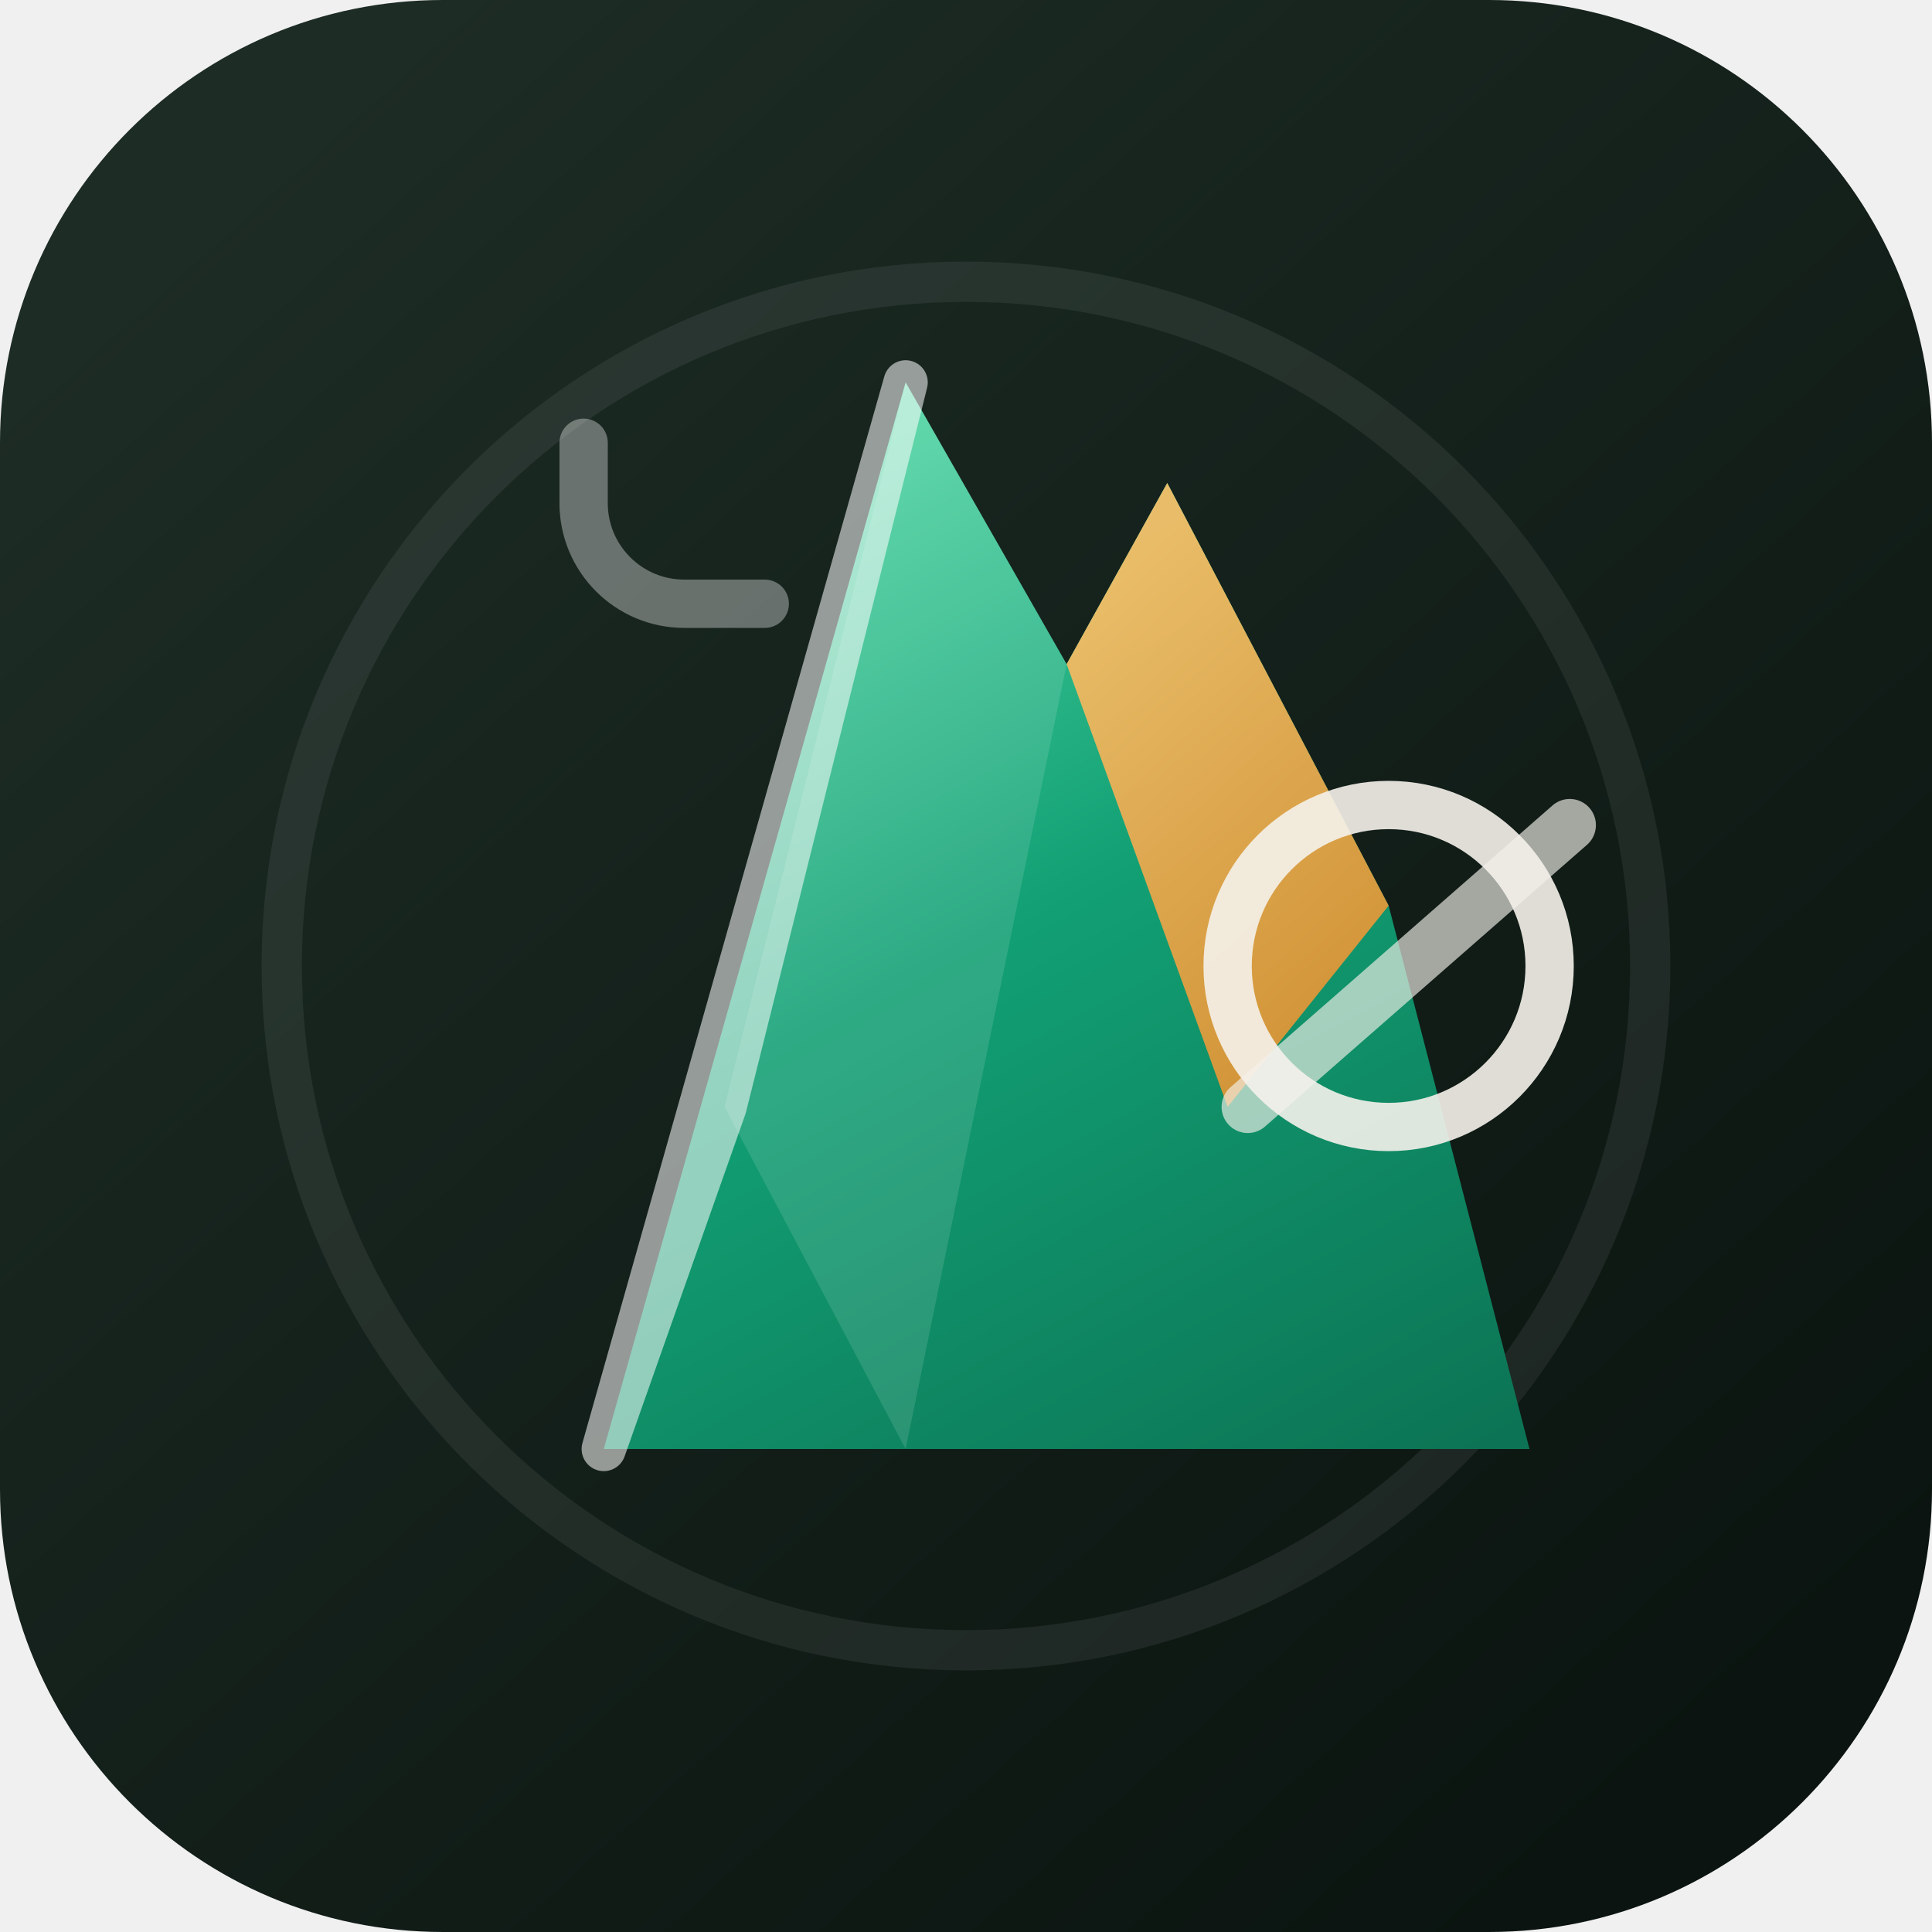
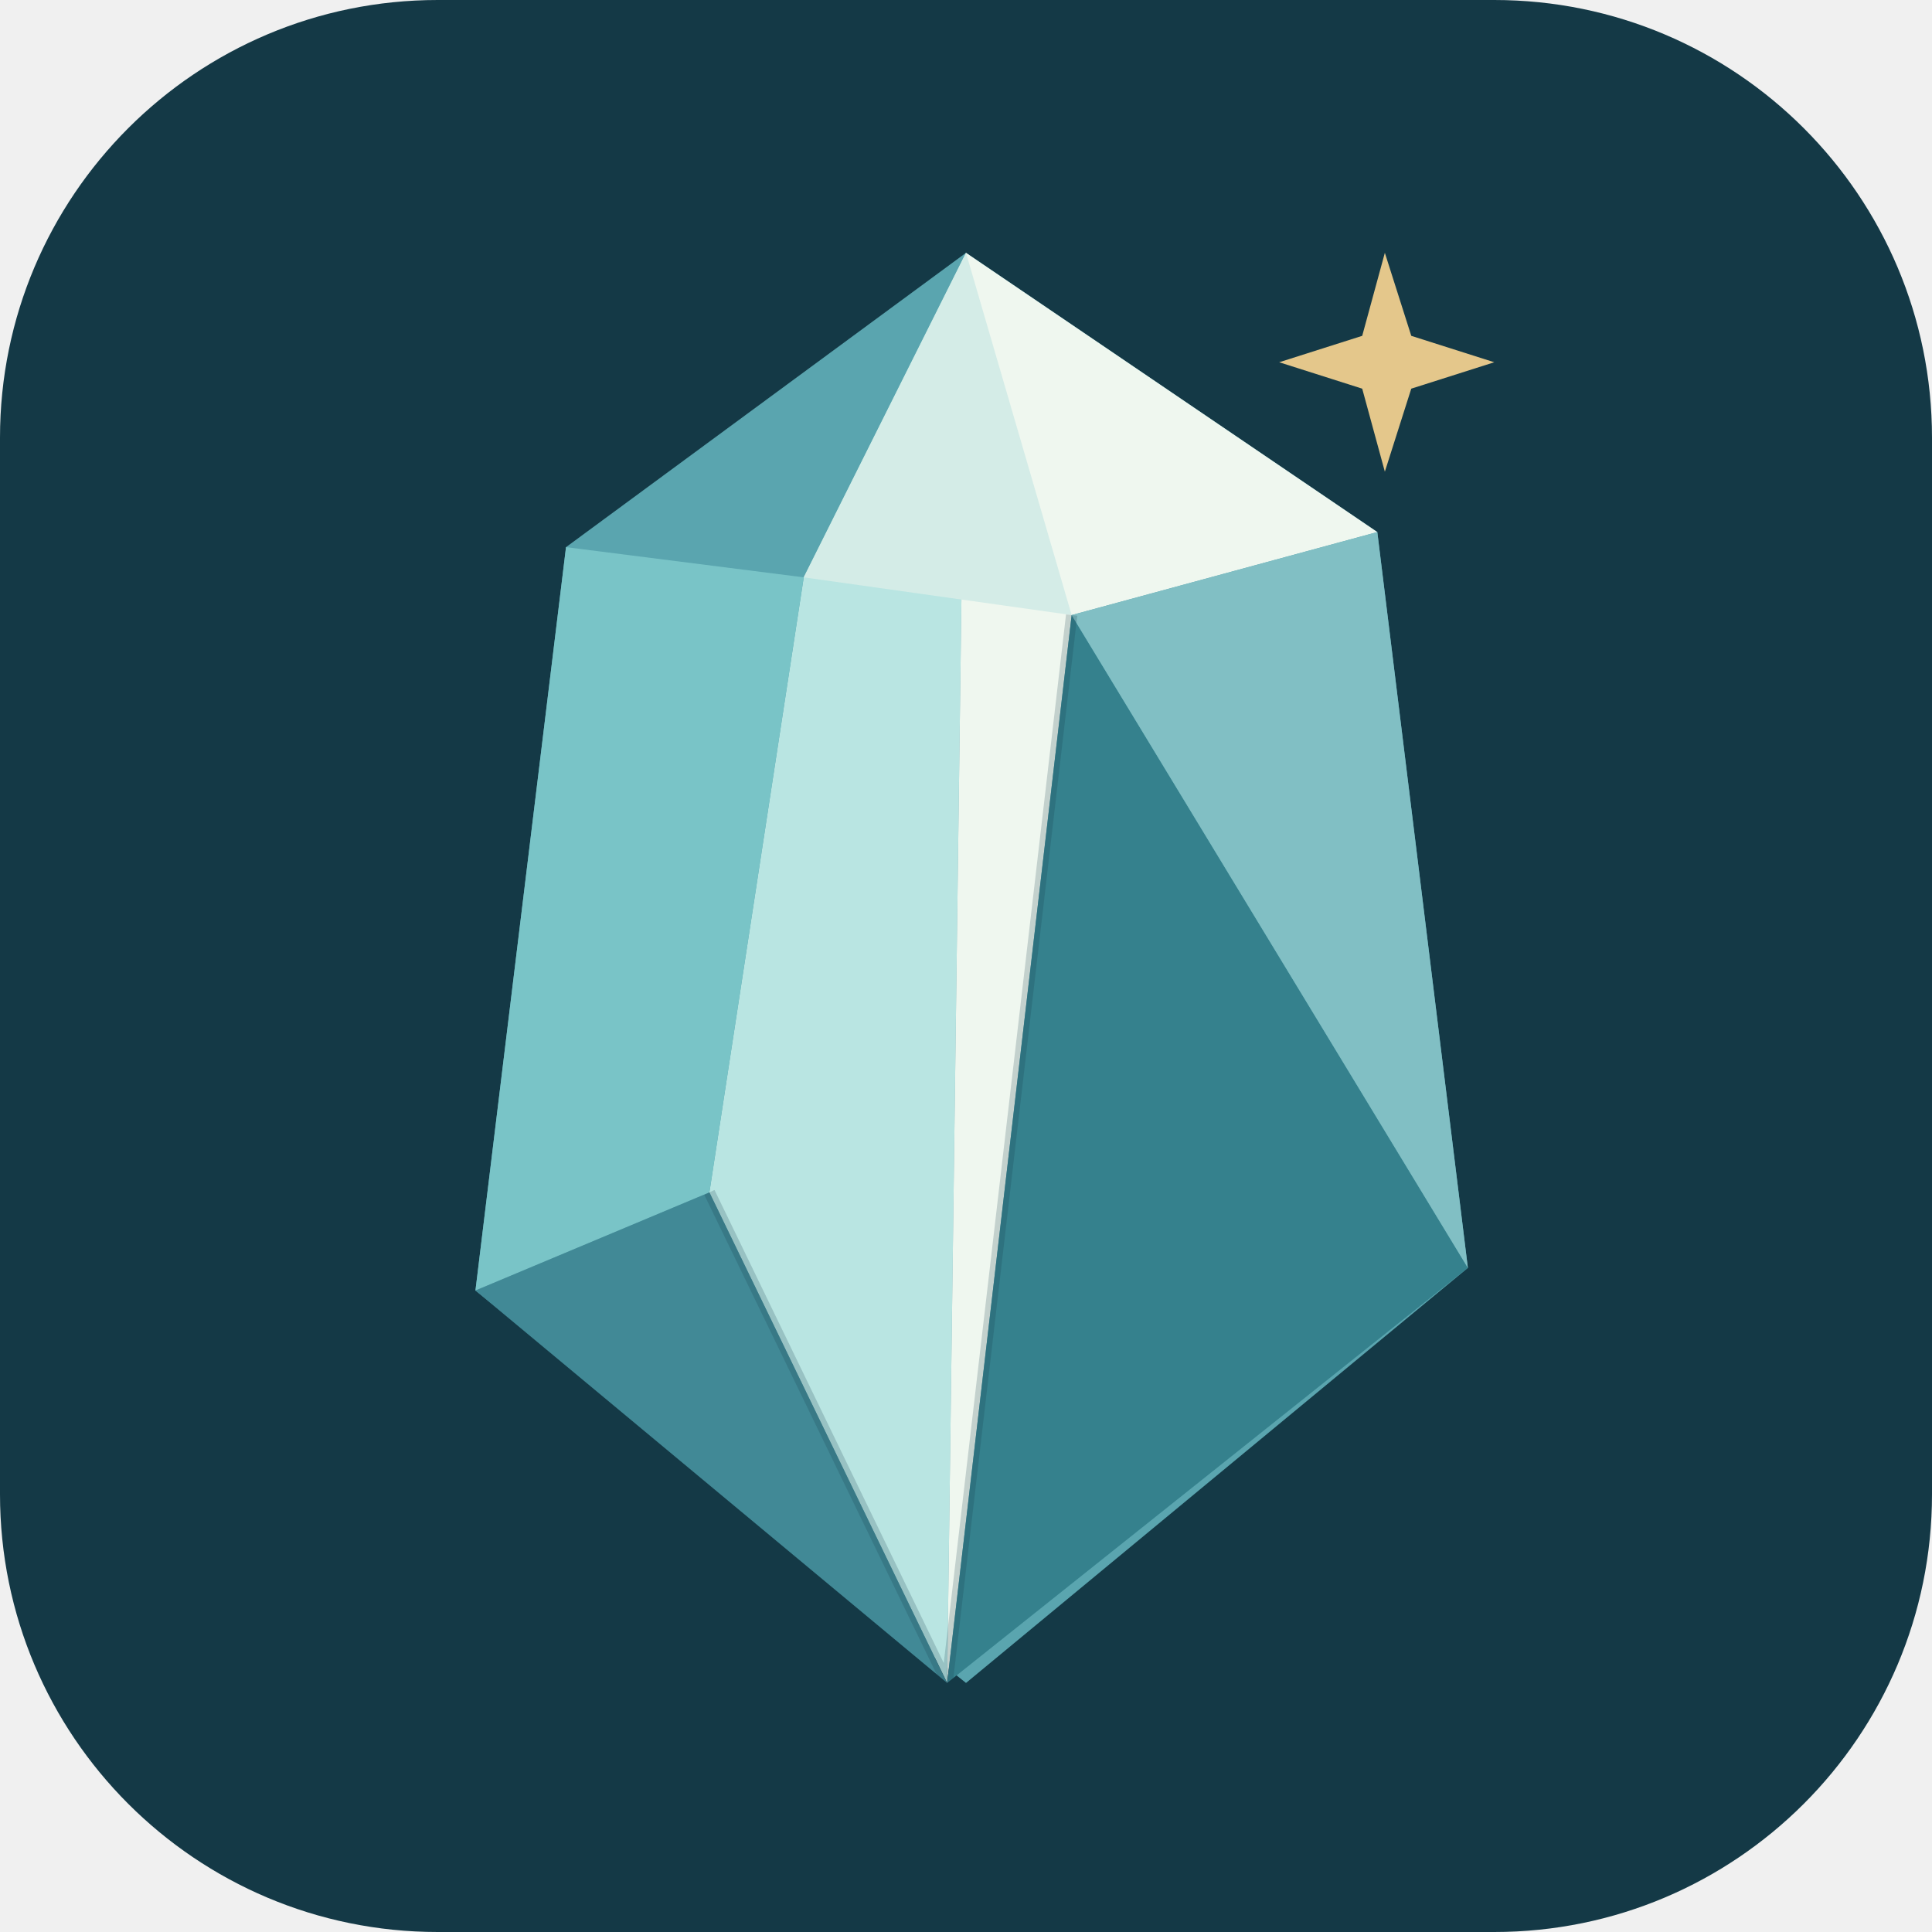
- <svg xmlns="http://www.w3.org/2000/svg" viewBox="0 0 96 96">
-   <defs>
-     <linearGradient id="bg" x1="12" y1="8" x2="84" y2="88" gradientUnits="userSpaceOnUse">
-       <stop offset="0" stop-color="#1d2c25" />
-       <stop offset="1" stop-color="#0b1410" />
-     </linearGradient>
-     <linearGradient id="crystal" x1="35" y1="18" x2="66" y2="76" gradientUnits="userSpaceOnUse">
-       <stop offset="0" stop-color="#5ce0ad" />
-       <stop offset=".48" stop-color="#12a074" />
-       <stop offset="1" stop-color="#0c7454" />
-     </linearGradient>
-     <linearGradient id="amber" x1="58" y1="26" x2="78" y2="48" gradientUnits="userSpaceOnUse">
-       <stop offset="0" stop-color="#f1bd67" />
-       <stop offset="1" stop-color="#d58a2a" />
-     </linearGradient>
-   </defs>
-   <rect width="96" height="96" rx="22" fill="url(#bg)" />
-   <circle cx="48" cy="48" r="34" fill="none" stroke="#ffffff" stroke-opacity=".07" stroke-width="2" />
-   <path d="M30 72 45 19l8 14 5-9 11 21 7 27Z" fill="url(#crystal)" />
-   <path d="M45 19 53 33 45 72 36 55Z" fill="#ffffff" fill-opacity=".12" />
-   <path d="M53 33 58 24 69 45 61 55Z" fill="url(#amber)" fill-opacity=".96" />
-   <path d="M30 72 45 19 36 55Z" fill="none" stroke="#ffffff" stroke-opacity=".55" stroke-width="2.2" stroke-linejoin="round" />
-   <path d="M62 55 78 41" stroke="#f5f2eb" stroke-opacity=".65" stroke-width="2.6" stroke-linecap="round" />
-   <circle cx="69" cy="48" r="8" fill="none" stroke="#f5f2eb" stroke-opacity=".9" stroke-width="2.4" />
-   <path d="M38 30h-4a5 5 0 0 1-5-5v-3" fill="none" stroke="#ffffff" stroke-opacity=".35" stroke-width="2.4" stroke-linecap="round" />
+ <svg xmlns="http://www.w3.org/2000/svg" width="512" height="512" viewBox="0 0 512 512">
+   <rect width="512" height="512" rx="116" fill="#143946" />
+   <path d="m256 67 109 74 24 195-133 110-130-104 24-197Z" fill="#5aa5af" />
+   <path d="m256 67-5 379-63-130 25-163Z" fill="#b9e5e2" />
+   <path d="m256 67 109 74-81 22-33 283Z" fill="#eff7ef" />
+   <path d="m284 163 105 173-138 110Z" fill="#35818d" />
+   <path d="m150 145 63 8-25 163-62 26Z" fill="#79c4c7" />
+   <path d="m126 342 62-26 63 130Z" fill="#418996" />
+   <path d="m365 141-81 22 105 173Z" fill="#81bfc4" />
+   <path d="m256 67-43 86 71 10Z" fill="#d4ece7" />
+   <path d="m188 316 63 130 33-283" fill="none" stroke="#143946" stroke-opacity=".2" stroke-width="3" />
+   <path d="m361 89 6-22 7 22 22 7-22 7-7 22-6-22-22-7Z" fill="#e4c78b" />
</svg>
